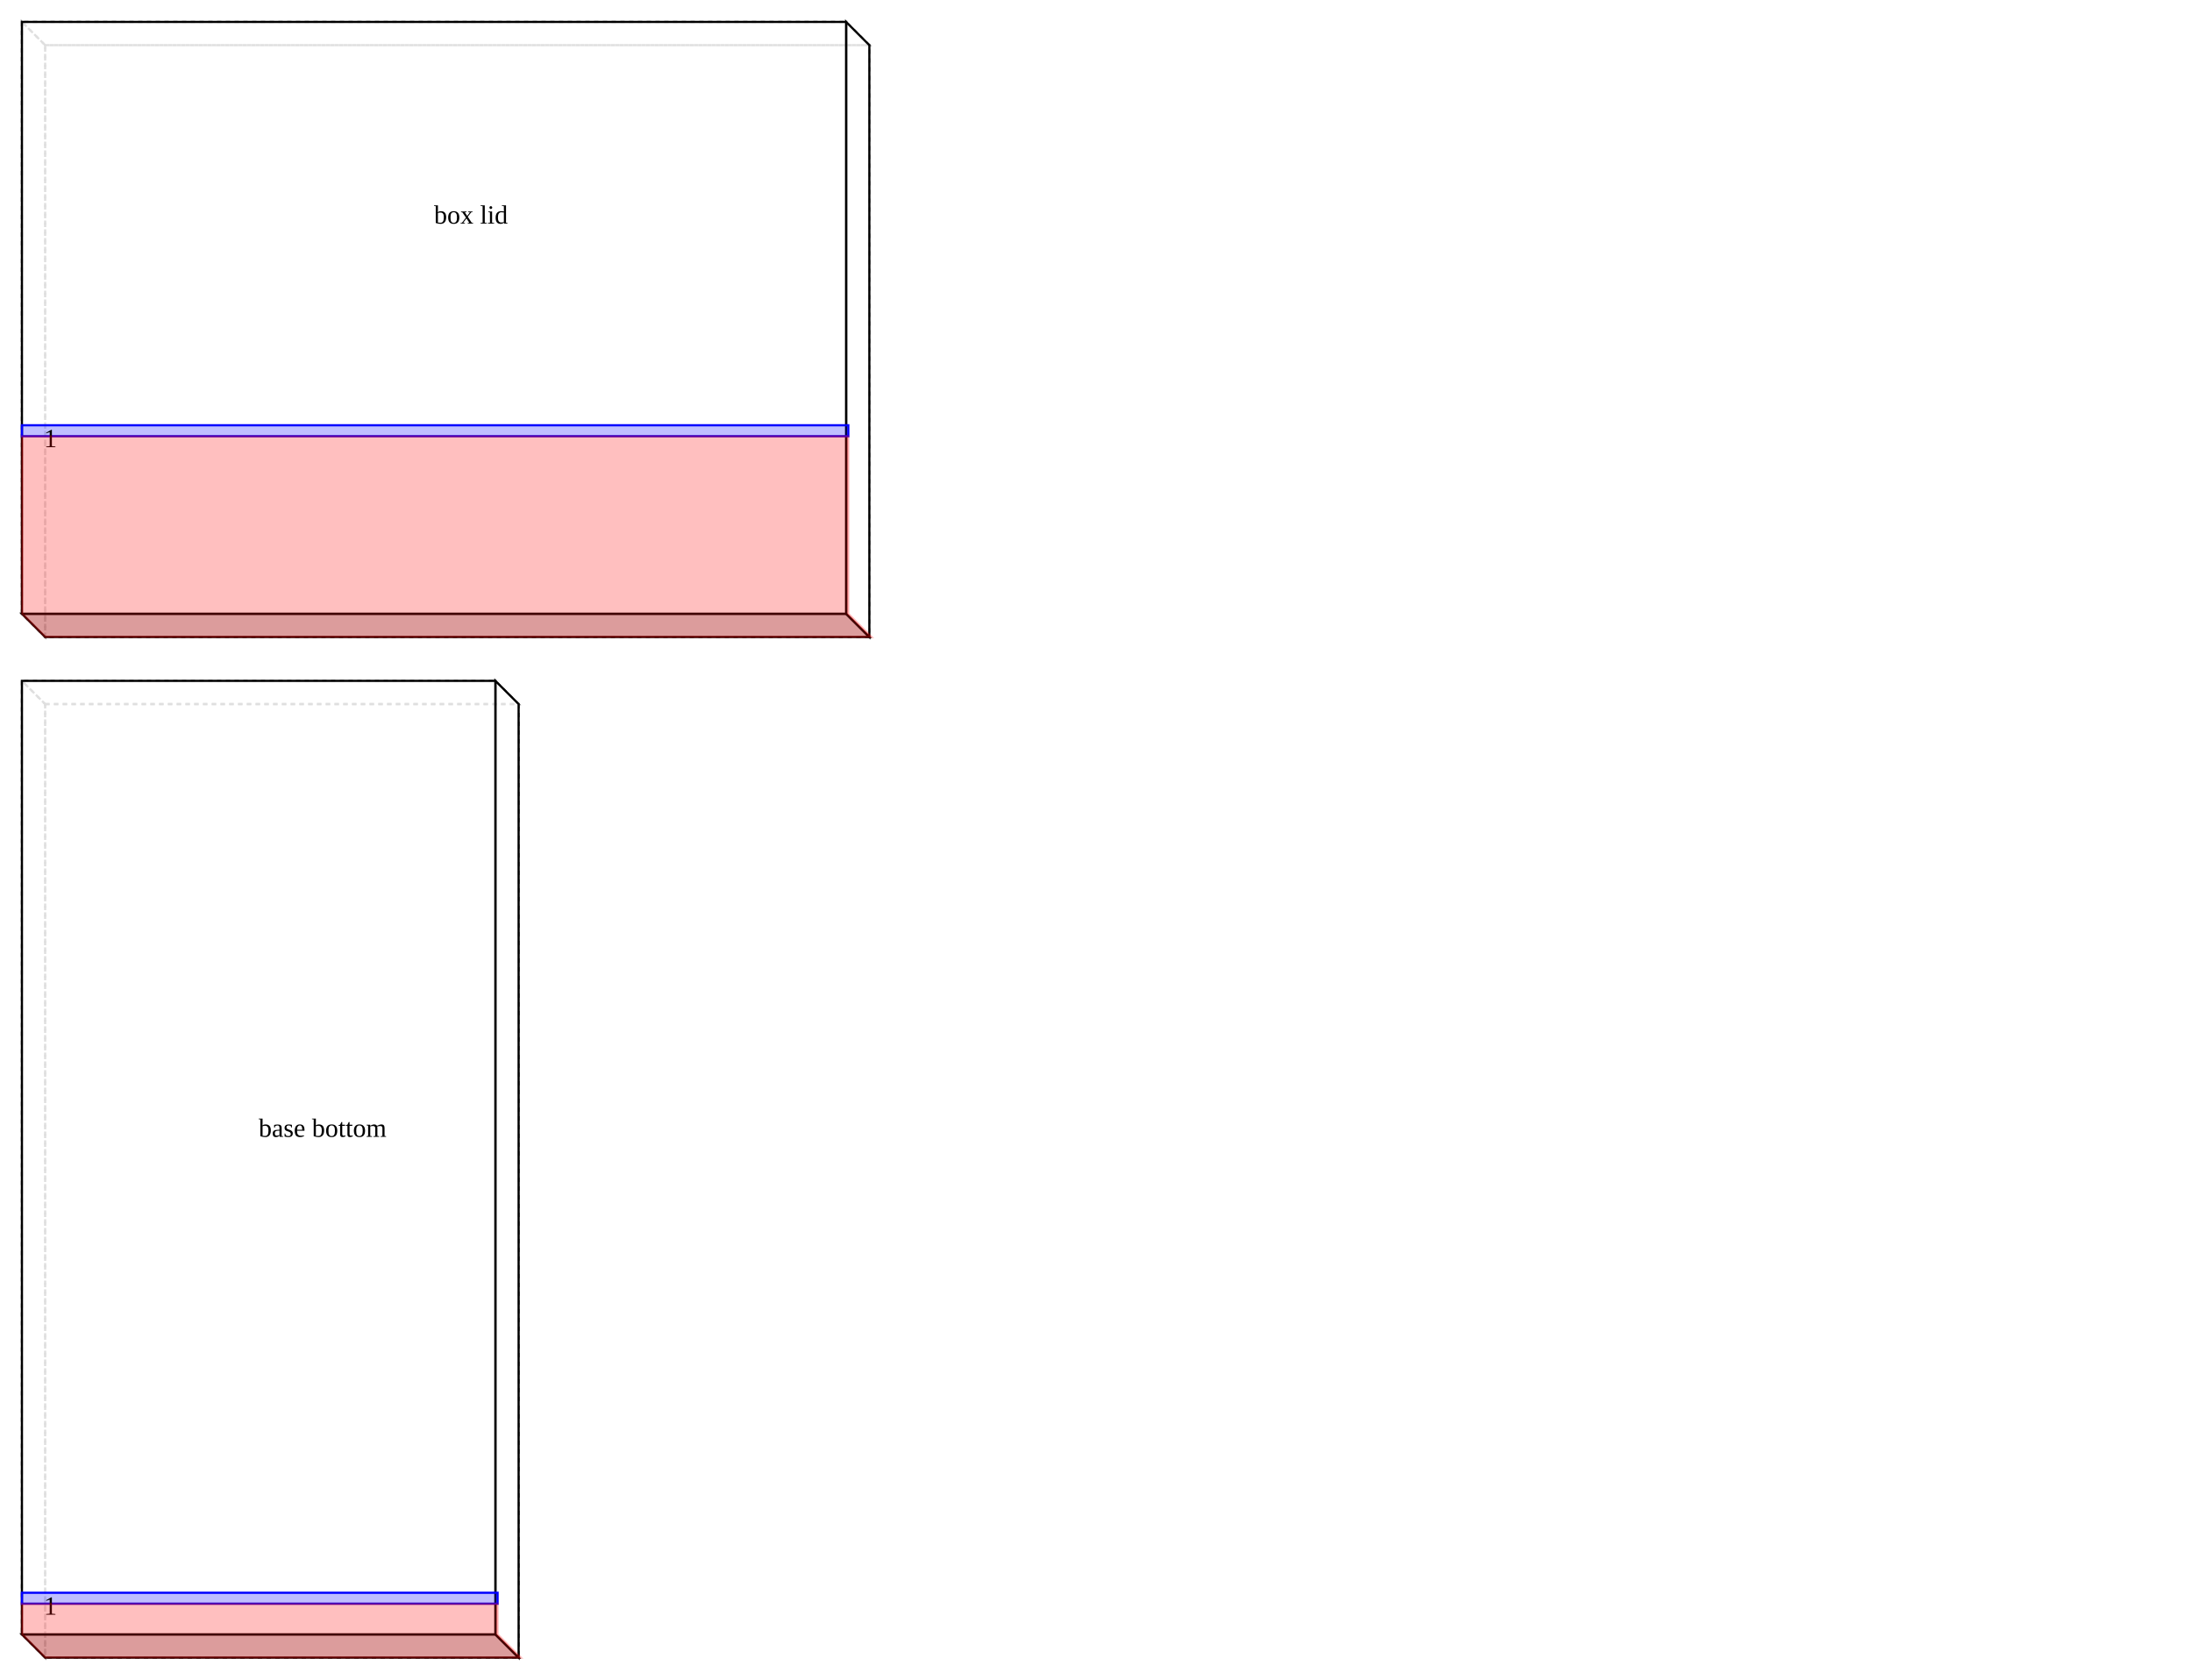
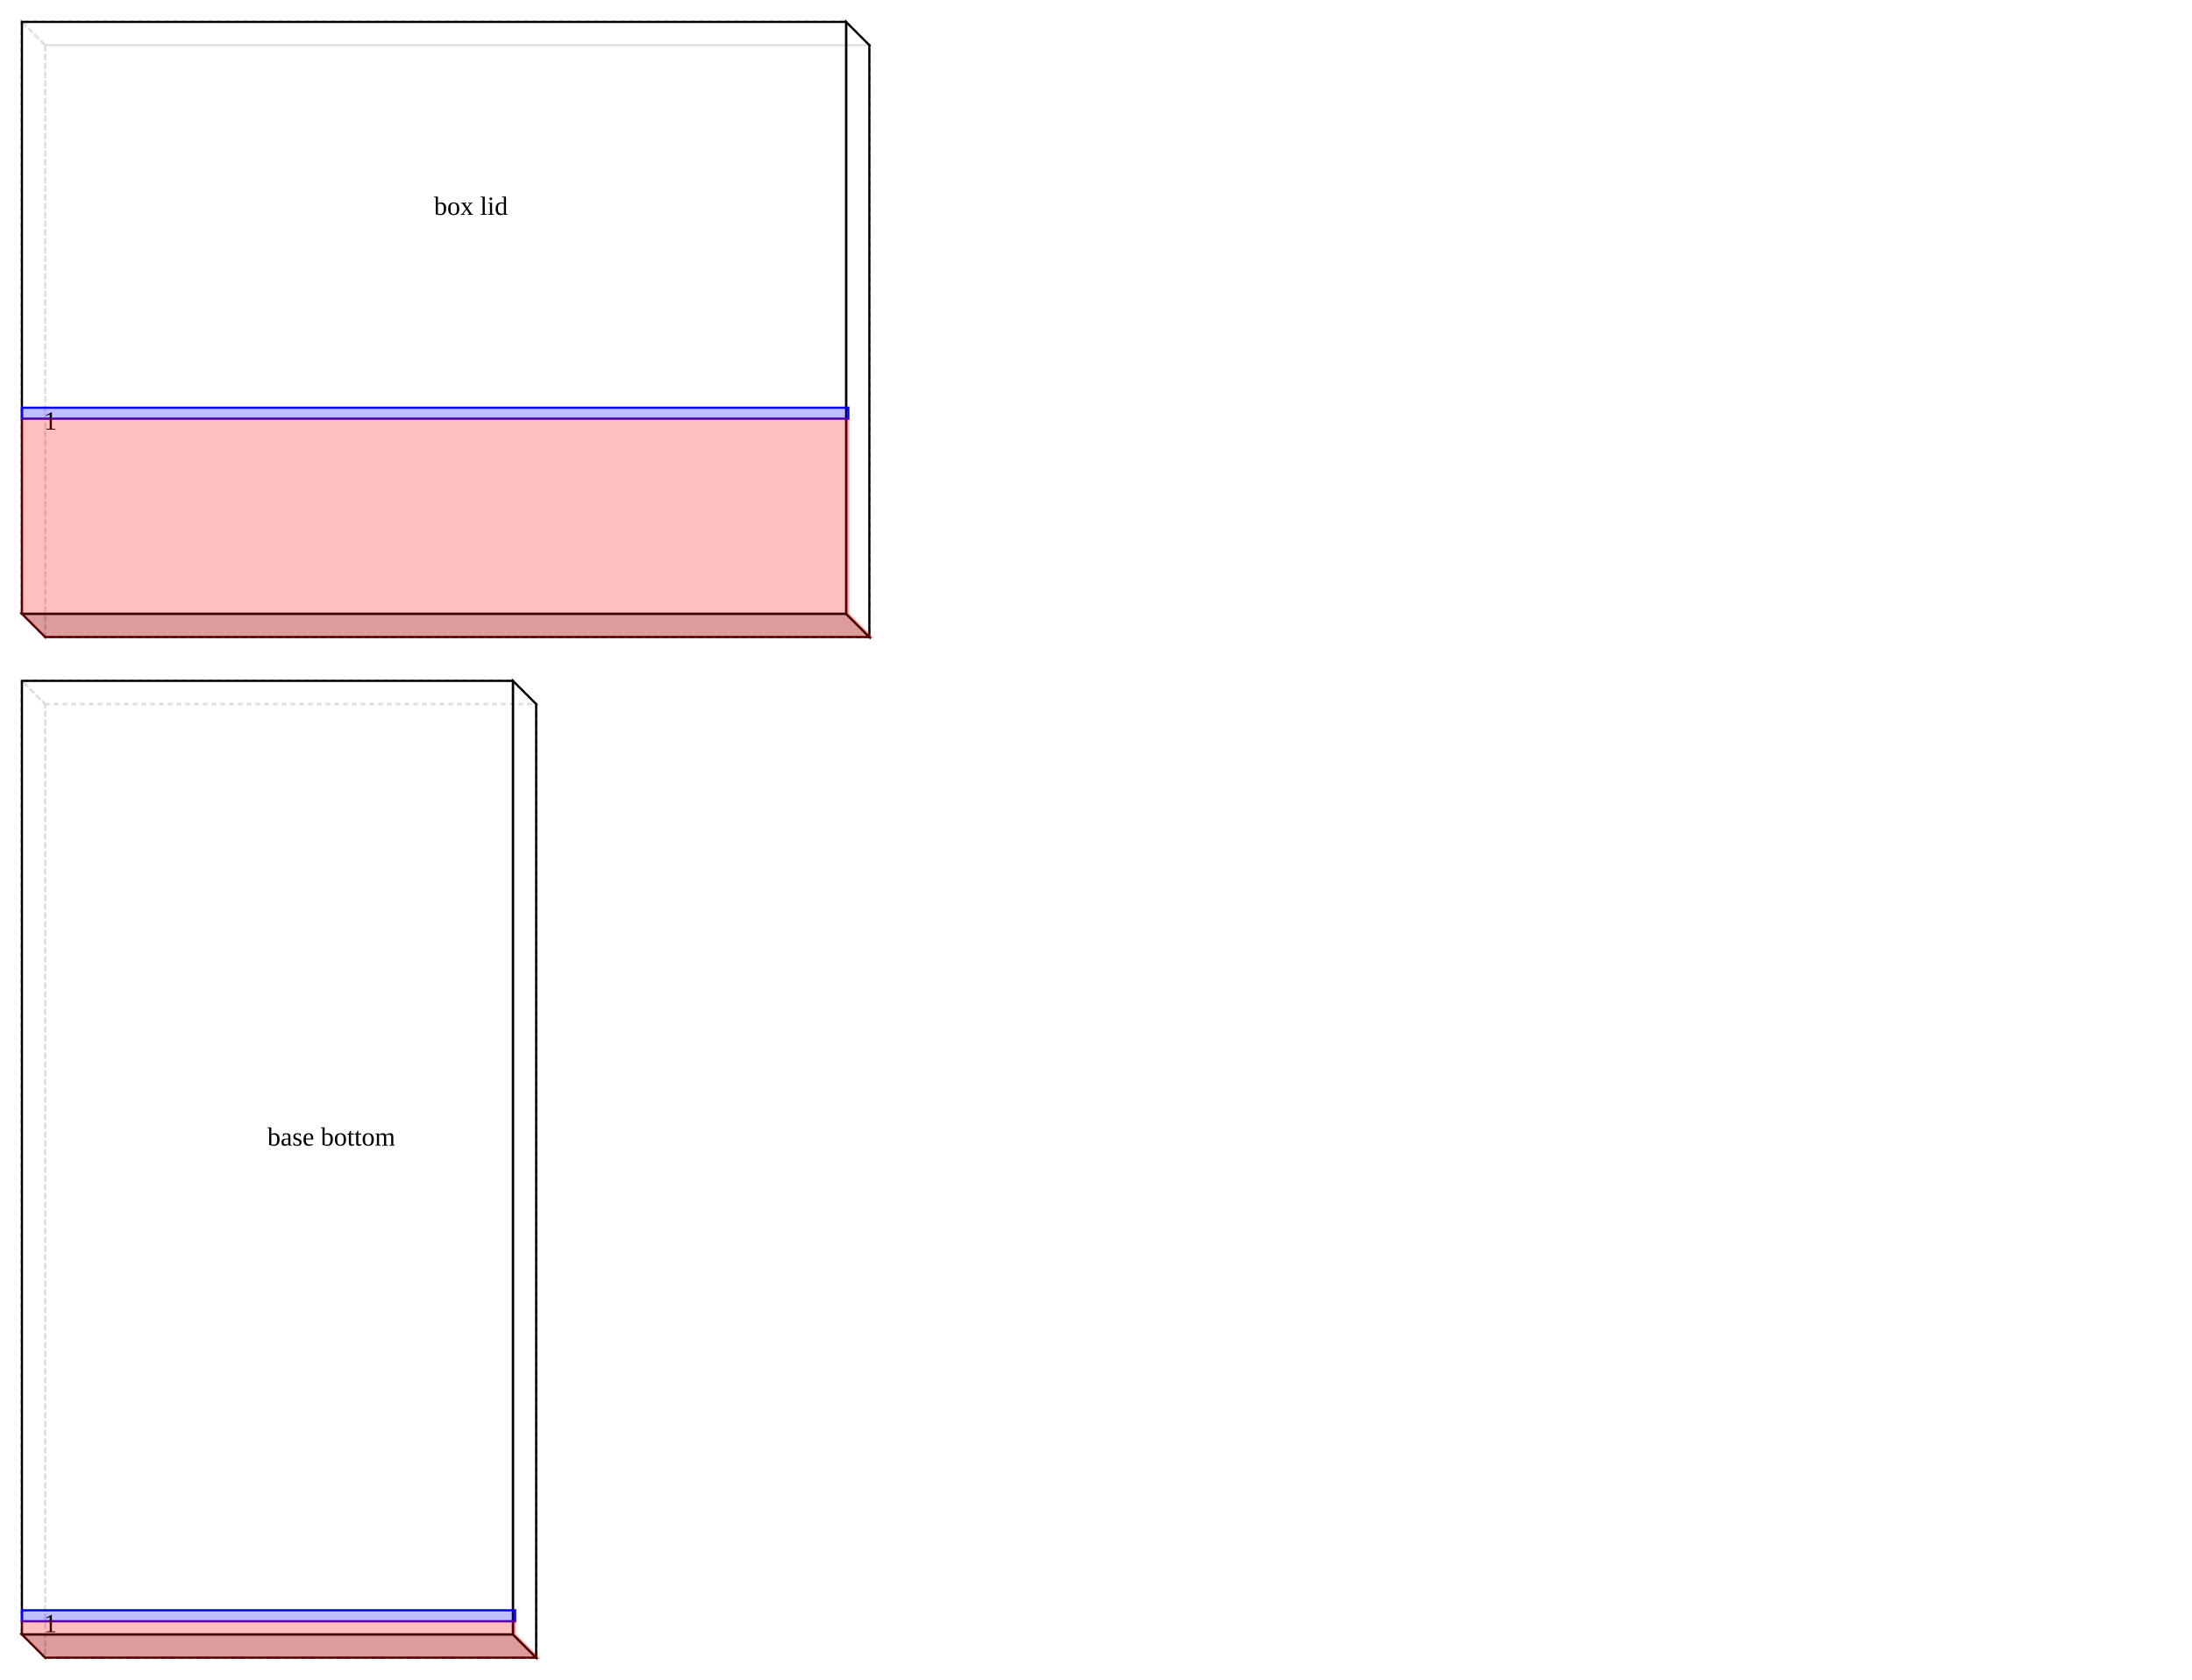
<svg xmlns="http://www.w3.org/2000/svg" width="1000" viewBox="0.0 0.0 1000.0 766.2">
  <polygon fill="none" stroke-width="1" stroke-dasharray="2" stroke="gray" points="20.6,20.6 20.6,290.6 396.6,290.6 396.6,20.6" />
  <polygon fill="none" stroke-width="1" stroke-dasharray="2" stroke="gray" points="10.0,10.0 10.0,280.0 20.6,290.6 20.6,20.6" />
  <polygon fill="none" stroke-width="1" stroke-dasharray="2" stroke="gray" points="20.6,20.6 396.6,20.6 386.0,10.0 10.0,10.0" />
  <polygon fill="rgba(192,192,192,0.75)" stroke-width="1" stroke-dasharray="" stroke="black" points="10.0,280.0 386.0,280.0 396.6,290.6 20.6,290.6" />
  <polygon fill="rgba(255,255,255,0.75)" stroke-width="1" stroke-dasharray="" stroke="black" points="396.6,20.6 396.6,290.6 386.0,280.0 386.0,10.0" />
  <polygon fill="rgba(255,255,255,0.75)" stroke-width="1" stroke-dasharray="" stroke="black" points="10.0,10.0 386.0,10.0 386.0,280.0 10.0,280.0" />
-   <polygon fill="rgba(0,0,255,0.25)" stroke-width="1" stroke-dasharray="" stroke="blue" points="10.0,194.0 387.0,194.0 387.0,199.0 10.0,199.0" />
-   <text style="" text-anchor="left" x="20" y="204.0" fill="black">1</text>
-   <text style="" text-anchor="start" x="198.0" y="102.0" fill="black">box lid</text>
-   <polygon fill="rgba(255,0,0,0.25)" stroke-width="1" stroke-dasharray="" stroke="rgba(255,0,0,0.25)" points="10.0,199.0 387.0,199.0 387.0,280.0 397.6,290.6 20.6,290.6 10.0,280.0" />
-   <polygon fill="none" stroke-width="1" stroke-dasharray="2" stroke="gray" points="20.6,321.2 20.6,756.2 236.6,756.2 236.6,321.2" />
+   <polygon fill="rgba(0,0,255,0.25)" stroke-width="1" stroke-dasharray="" stroke="blue" points="10.0,186.0 387.0,186.0 387.0,191.0 10.0,191.0" />
+   <text style="" text-anchor="left" x="20" y="196.0" fill="black">1</text>
+   <text style="" text-anchor="start" x="198.0" y="98.0" fill="black">box lid</text>
+   <polygon fill="rgba(255,0,0,0.25)" stroke-width="1" stroke-dasharray="" stroke="rgba(255,0,0,0.25)" points="10.0,191.0 387.0,191.0 387.0,280.0 397.6,290.6 20.6,290.6 10.0,280.0" />
+   <polygon fill="none" stroke-width="1" stroke-dasharray="2" stroke="gray" points="20.6,321.2 20.6,756.2 244.6,756.2 244.6,321.2" />
  <polygon fill="none" stroke-width="1" stroke-dasharray="2" stroke="gray" points="10.0,310.6 10.0,745.6 20.6,756.2 20.6,321.2" />
-   <polygon fill="none" stroke-width="1" stroke-dasharray="2" stroke="gray" points="20.6,321.2 236.6,321.2 226.0,310.6 10.0,310.6" />
-   <polygon fill="rgba(192,192,192,0.75)" stroke-width="1" stroke-dasharray="" stroke="black" points="10.0,745.6 226.0,745.6 236.6,756.2 20.6,756.2" />
-   <polygon fill="rgba(255,255,255,0.75)" stroke-width="1" stroke-dasharray="" stroke="black" points="236.6,321.2 236.6,756.2 226.0,745.6 226.0,310.6" />
-   <polygon fill="rgba(255,255,255,0.75)" stroke-width="1" stroke-dasharray="" stroke="black" points="10.0,310.6 226.0,310.6 226.0,745.6 10.0,745.6" />
-   <polygon fill="rgba(0,0,255,0.25)" stroke-width="1" stroke-dasharray="" stroke="blue" points="10.0,726.6 227.0,726.6 227.0,731.6 10.0,731.6" />
-   <text style="" text-anchor="left" x="20" y="736.607" fill="black">1</text>
-   <text style="" text-anchor="start" x="118.0" y="518.607" fill="black">base bottom</text>
-   <polygon fill="rgba(255,0,0,0.25)" stroke-width="1" stroke-dasharray="" stroke="rgba(255,0,0,0.25)" points="10.0,731.6 227.0,731.6 227.0,745.6 237.6,756.2 20.6,756.2 10.0,745.6" />
+   <polygon fill="none" stroke-width="1" stroke-dasharray="2" stroke="gray" points="20.6,321.2 244.6,321.2 234.0,310.6 10.0,310.6" />
+   <polygon fill="rgba(192,192,192,0.75)" stroke-width="1" stroke-dasharray="" stroke="black" points="10.0,745.6 234.0,745.6 244.6,756.2 20.6,756.2" />
+   <polygon fill="rgba(255,255,255,0.75)" stroke-width="1" stroke-dasharray="" stroke="black" points="244.6,321.2 244.6,756.2 234.0,745.6 234.0,310.6" />
+   <polygon fill="rgba(255,255,255,0.75)" stroke-width="1" stroke-dasharray="" stroke="black" points="10.0,310.6 234.0,310.6 234.0,745.6 10.0,745.6" />
+   <polygon fill="rgba(0,0,255,0.25)" stroke-width="1" stroke-dasharray="" stroke="blue" points="10.0,734.6 235.0,734.6 235.0,739.6 10.0,739.6" />
+   <text style="" text-anchor="left" x="20" y="744.607" fill="black">1</text>
+   <text style="" text-anchor="start" x="122.0" y="522.607" fill="black">base bottom</text>
+   <polygon fill="rgba(255,0,0,0.25)" stroke-width="1" stroke-dasharray="" stroke="rgba(255,0,0,0.25)" points="10.0,739.6 235.0,739.6 235.0,745.6 245.6,756.2 20.6,756.2 10.0,745.6" />
</svg>
